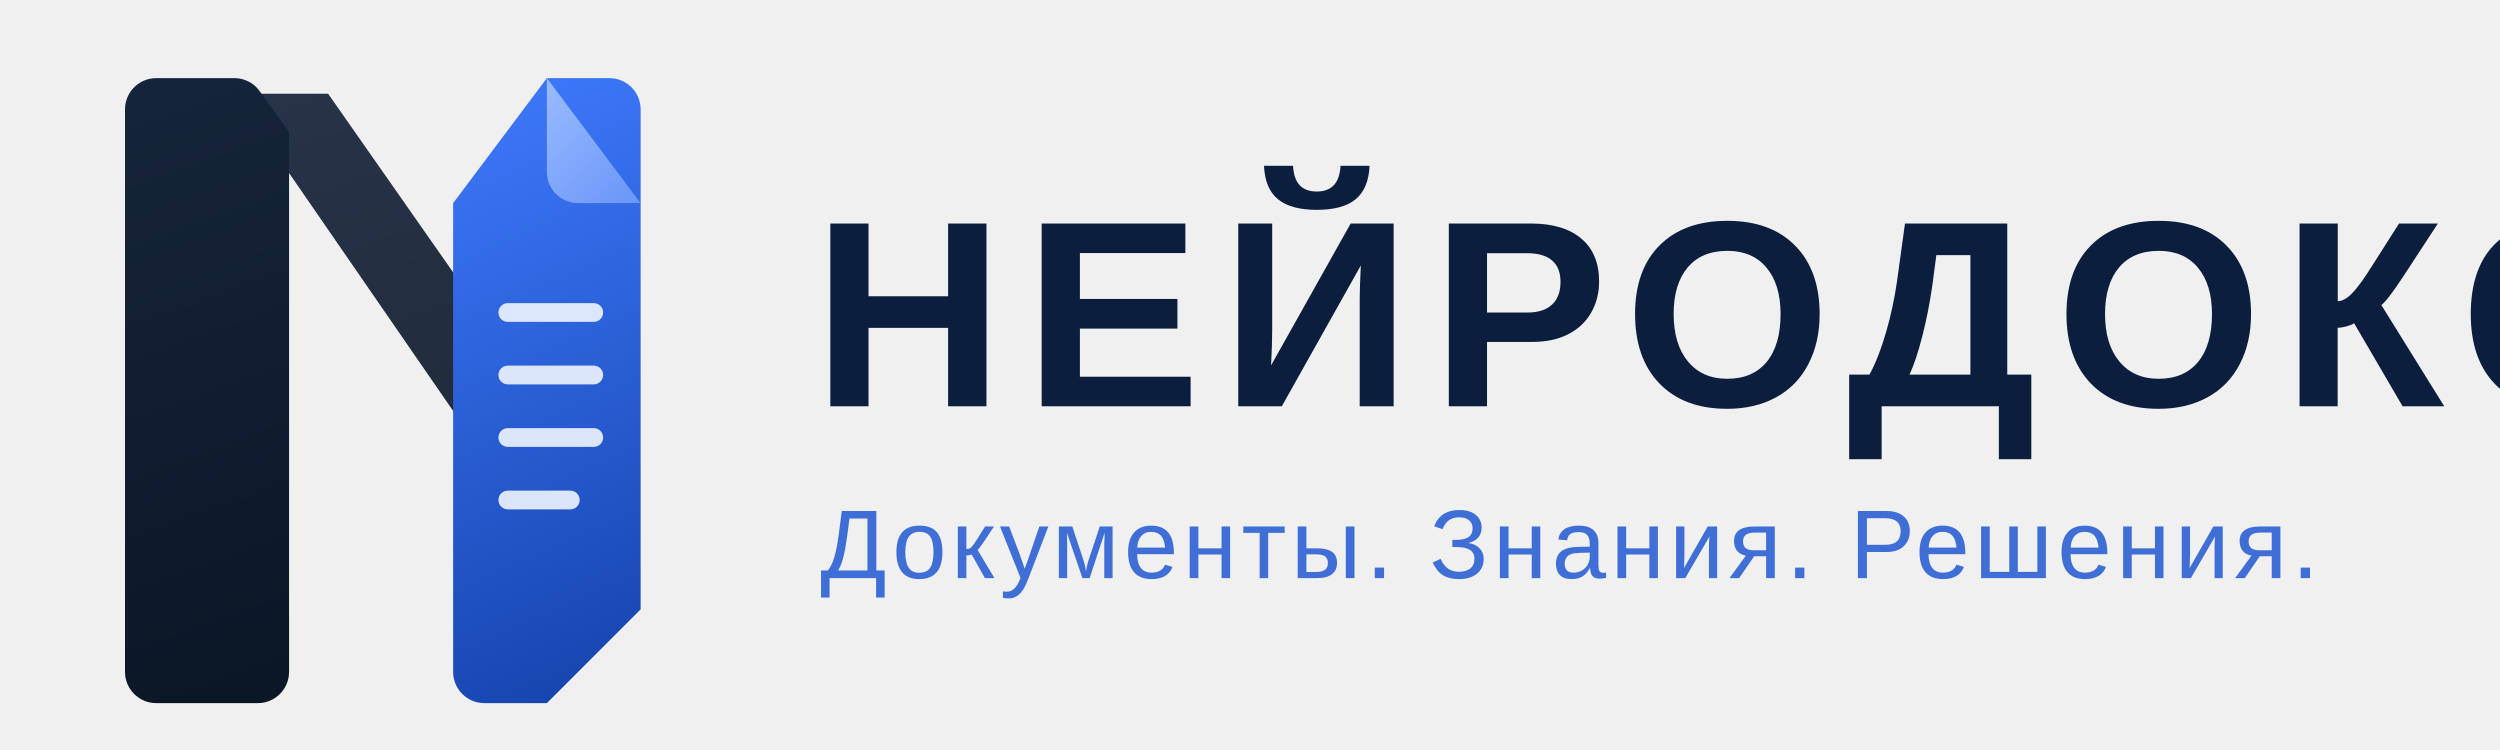
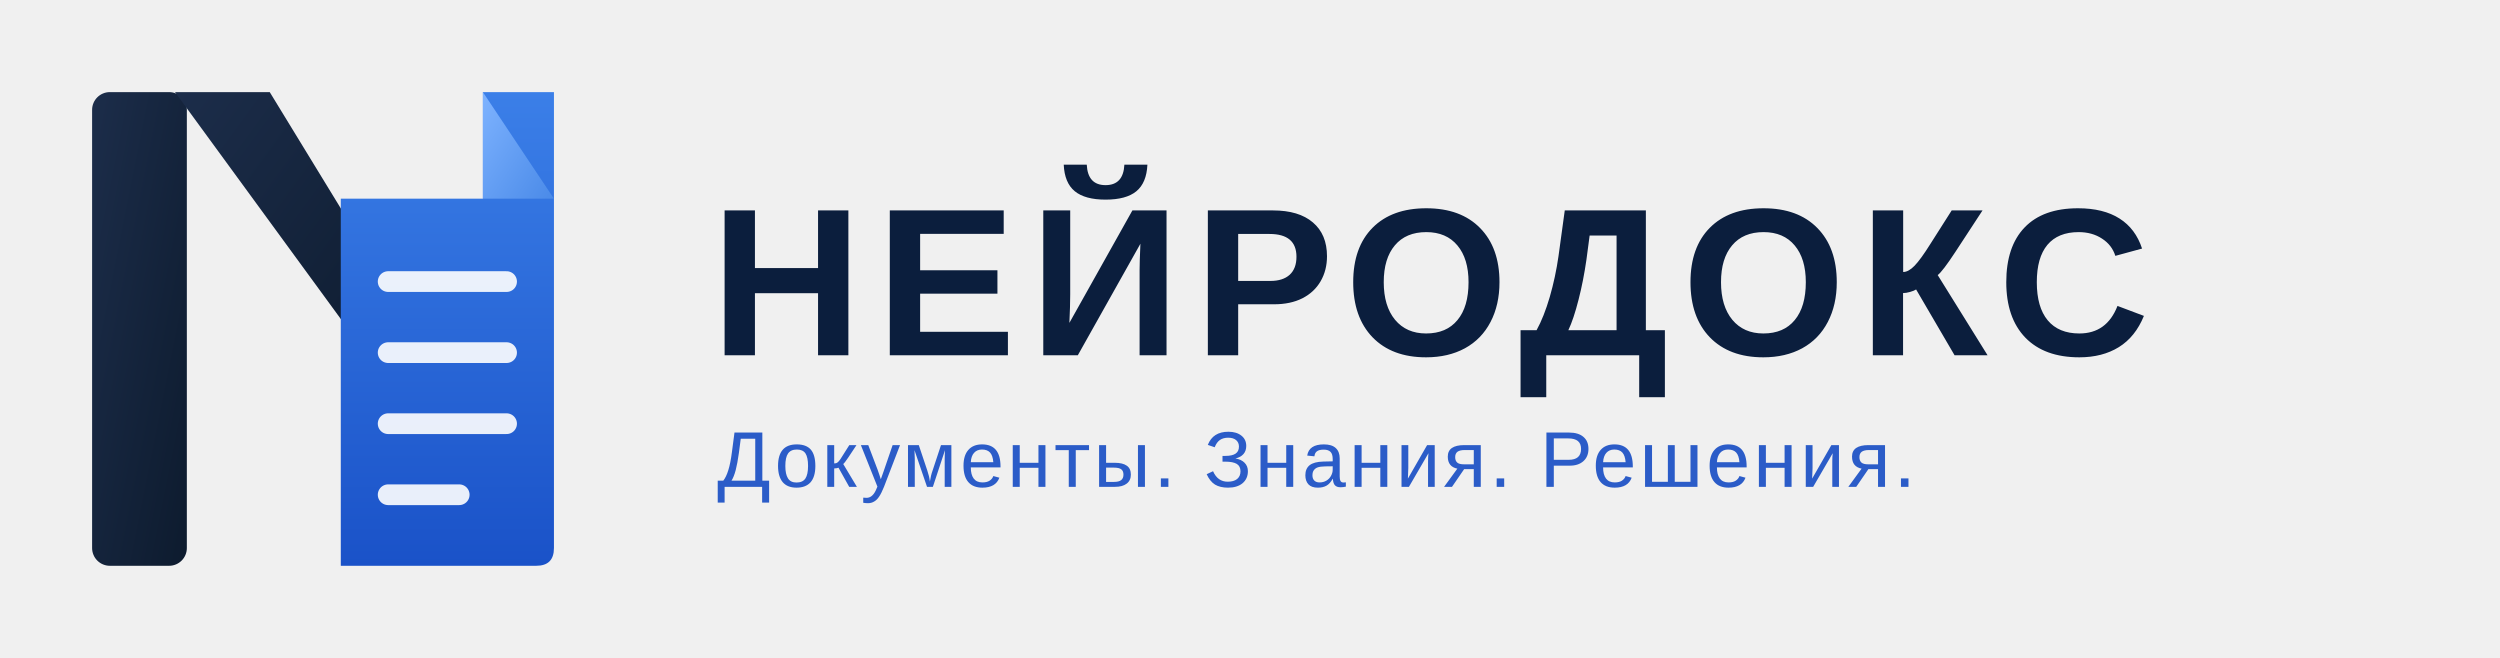
- <svg xmlns="http://www.w3.org/2000/svg" width="320" height="96" viewBox="0 0 320 96" fill="none" role="img" aria-label="НЕЙРОДОКС">
+ <svg xmlns="http://www.w3.org/2000/svg" viewBox="0 0 380 100" width="380" height="100" role="img" aria-label="НЕЙРОДОКС — Документы. Знания. Решения.">
  <defs>
-     <linearGradient id="ndPaper" x1="46" y1="14" x2="78" y2="86" gradientUnits="userSpaceOnUse">
-       <stop stop-color="#3F7BFF" />
-       <stop offset="1" stop-color="#1746B0" />
+     <linearGradient id="lgBlue" x1="0%" y1="0%" x2="0%" y2="100%">
+       <stop offset="0%" stop-color="#3B7FE8" />
+       <stop offset="100%" stop-color="#1A52C8" />
    </linearGradient>
-     <linearGradient id="ndDark" x1="14" y1="14" x2="40" y2="86" gradientUnits="userSpaceOnUse">
-       <stop stop-color="#16243B" />
-       <stop offset="1" stop-color="#0B1626" />
+     <linearGradient id="lgDark" x1="0%" y1="0%" x2="100%" y2="100%">
+       <stop offset="0%" stop-color="#1C2D4A" />
+       <stop offset="100%" stop-color="#0D1B2E" />
    </linearGradient>
-     <linearGradient id="ndFold" x1="64" y1="14" x2="82" y2="32" gradientUnits="userSpaceOnUse">
-       <stop stop-color="#9DBEFF" />
-       <stop offset="1" stop-color="#5E8DF6" />
+     <linearGradient id="lgFold" x1="0%" y1="0%" x2="100%" y2="100%">
+       <stop offset="0%" stop-color="#7EB3FF" />
+       <stop offset="100%" stop-color="#4A8AE8" />
    </linearGradient>
  </defs>
-   <g>
-     <path d="M16 86V14C16 11.79 17.79 10 20 10H30C31.27 10 32.46 10.6 33.2 11.62L37 16.9V86C37 88.21 35.21 90 33 90H20C17.79 90 16 88.21 16 86Z" fill="url(#ndDark)" />
-     <path d="M30 12L70 70V52L42 12H30Z" fill="url(#ndDark)" opacity="0.92" />
-     <path d="M58 86V26L70 10H78C80.21 10 82 11.79 82 14V78L70 90H62C59.79 90 58 88.21 58 86Z" fill="url(#ndPaper)" />
-     <path d="M70 10V22C70 24.21 71.79 26 74 26H82L70 10Z" fill="url(#ndFold)" />
-     <g stroke="#EAF1FF" stroke-width="2.4" stroke-linecap="round" opacity="0.92">
-       <line x1="65" y1="40" x2="76" y2="40" />
-       <line x1="65" y1="48" x2="76" y2="48" />
-       <line x1="65" y1="56" x2="76" y2="56" />
-       <line x1="65" y1="64" x2="73" y2="64" />
-     </g>
+   <g transform="translate(5,5) scale(0.9)">
+     <rect x="10" y="10" width="16" height="80" rx="3" fill="url(#lgDark)" />
+     <polygon points="24,10 40,10 62,46 62,62" fill="url(#lgDark)" />
+     <path d="M52 90 L52 28 L76 28 L76 10 L88 10 L88 87 Q88 90 85 90 Z" fill="url(#lgBlue)" />
+     <path d="M76 10 L76 28 L88 28 Z" fill="url(#lgFold)" />
+     <line x1="60" y1="42" x2="80" y2="42" stroke="white" stroke-width="3.5" stroke-linecap="round" opacity="0.9" />
+     <line x1="60" y1="54" x2="80" y2="54" stroke="white" stroke-width="3.5" stroke-linecap="round" opacity="0.9" />
+     <line x1="60" y1="66" x2="80" y2="66" stroke="white" stroke-width="3.5" stroke-linecap="round" opacity="0.9" />
+     <line x1="60" y1="78" x2="72" y2="78" stroke="white" stroke-width="3.5" stroke-linecap="round" opacity="0.9" />
  </g>
-   <text x="104" y="52" font-family="'Onest','Manrope',Arial,sans-serif" font-size="34" font-weight="700" letter-spacing="2.5" fill="#0B1E3D">НЕЙРОДОКС</text>
-   <text x="105" y="74" font-family="'Onest','Manrope',Arial,sans-serif" font-size="12.5" font-weight="500" letter-spacing="0.6" fill="#3F6FD6">Документы. Знания. Решения.</text>
+   <text x="108" y="54" font-family="'Onest','Manrope','Arial',sans-serif" font-size="32" font-weight="700" letter-spacing="2" fill="#0B1E3D">НЕЙРОДОКС</text>
+   <text x="109" y="74" font-family="'Onest','Manrope','Arial',sans-serif" font-size="12" font-weight="500" letter-spacing="0.5" fill="#2B5CC8">Документы. Знания. Решения.</text>
</svg>
